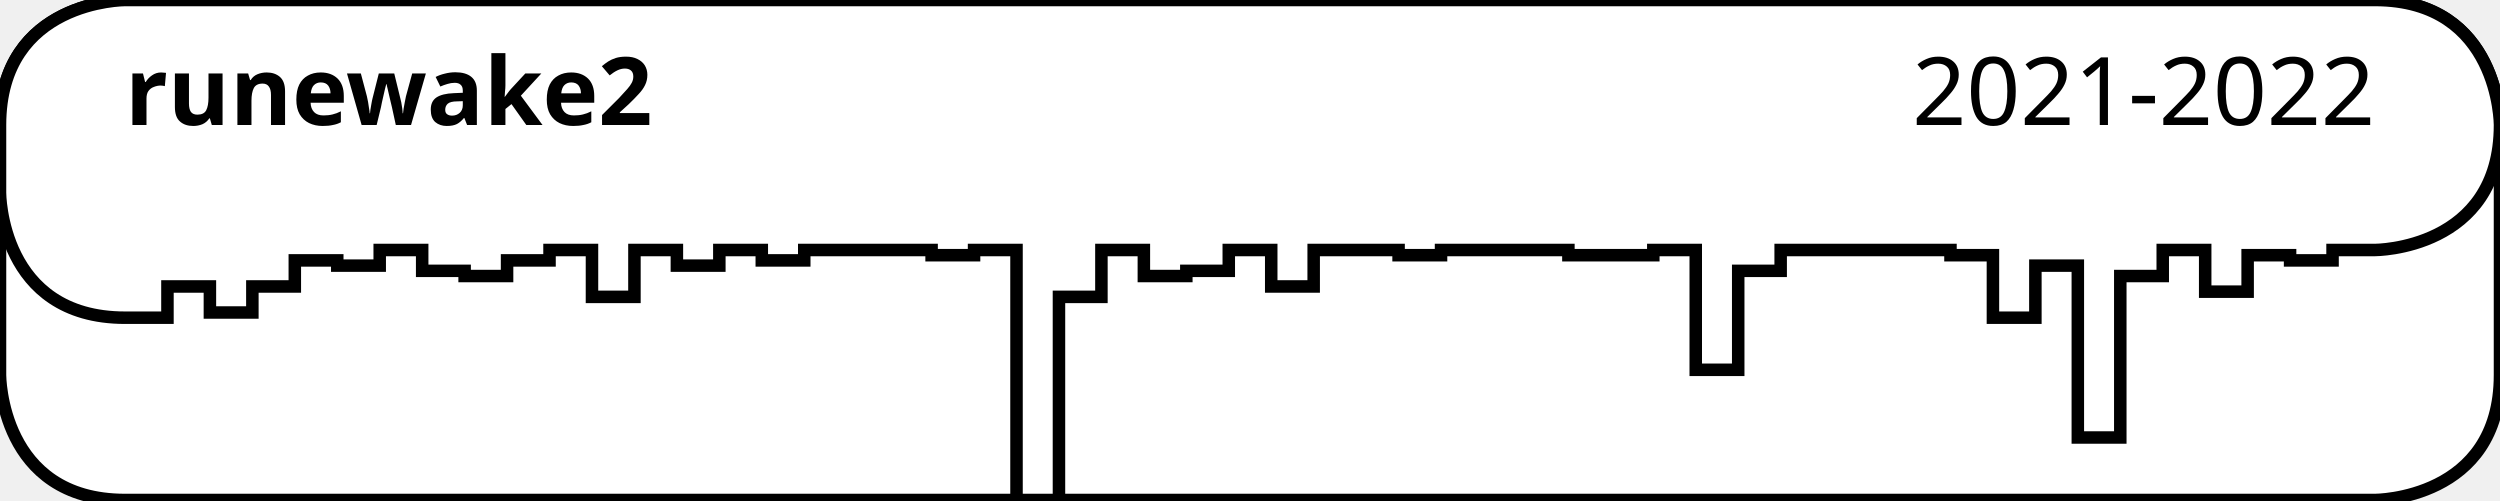
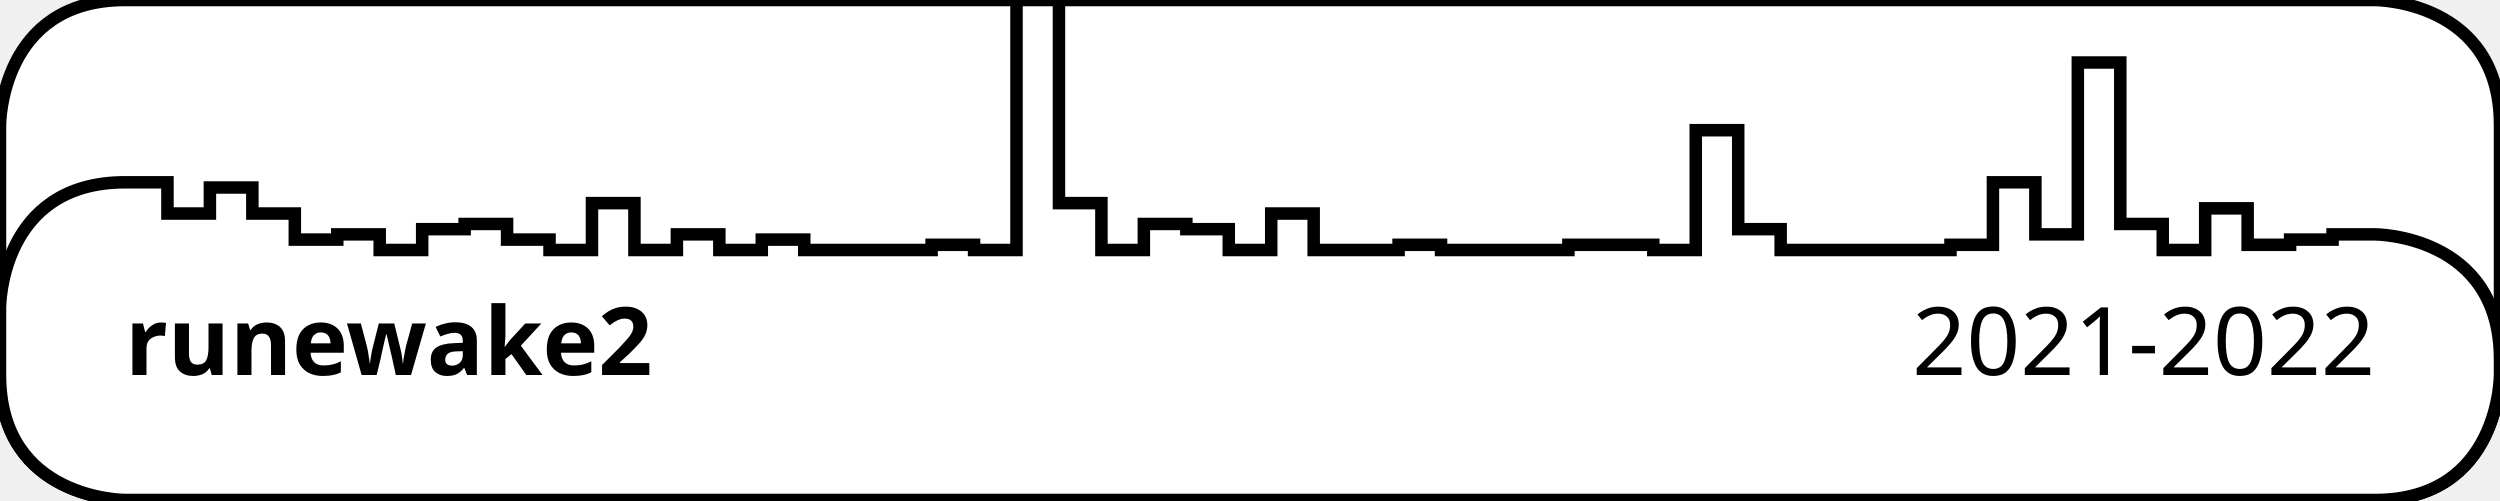
<svg xmlns="http://www.w3.org/2000/svg" viewBox="0 0 200 40" width="200mm" height="40mm" style="font-size: 2mm; vertical-align: middle; font-family: 'Cascadia Code'">
-   <path d="M0,30 C0,30 0,40 10,40 L10,40 190,40 C190,40 200,40 200,30 L200,30 200,10 C200,10 200,0 190,0 L190,0 10,0 C10,0 0,0 0,10 L0,10 0,30" fill="white" stroke="black" />
-   <path d="M0,15.417 C0,15.417 0,25.417 10,25.417 L10,25.417 13.396,25.417 L13.396,22.917 16.792,22.917 L16.792,25 20.189,25 L20.189,22.917 23.585,22.917 L23.585,20.833 26.981,20.833 L26.981,21.25 30.377,21.25 L30.377,20 33.774,20 L33.774,21.667 37.17,21.667 L37.17,22.083 40.566,22.083 L40.566,20.833 43.962,20.833 L43.962,20 47.358,20 L47.358,23.75 50.755,23.75 L50.755,20 54.151,20 L54.151,21.25 57.547,21.25 L57.547,20 60.943,20 L60.943,20.833 64.34,20.833 L64.34,20 67.736,20 L67.736,20 71.132,20 L71.132,20 74.528,20 L74.528,20.417 77.925,20.417 L77.925,20 81.321,20 L81.321,40 84.717,40 L84.717,23.75 88.113,23.75 L88.113,20 91.509,20 L91.509,22.083 94.906,22.083 L94.906,21.667 98.302,21.667 L98.302,20 101.698,20 L101.698,22.917 105.094,22.917 L105.094,20 108.491,20 L108.491,20 111.887,20 L111.887,20.417 115.283,20.417 L115.283,20 118.679,20 L118.679,20 122.075,20 L122.075,20 125.472,20 L125.472,20.417 128.868,20.417 L128.868,20.417 132.264,20.417 L132.264,20 135.66,20 L135.66,29.583 139.057,29.583 L139.057,21.667 142.453,21.667 L142.453,20 145.849,20 L145.849,20 149.245,20 L149.245,20 152.641,20 L152.641,20 156.038,20 L156.038,20.417 159.434,20.417 L159.434,25.417 162.83,25.417 L162.83,21.25 166.226,21.25 L166.226,35 169.623,35 L169.623,22.083 173.019,22.083 L173.019,20 176.415,20 L176.415,23.333 179.811,23.333 L179.811,20.417 183.207,20.417 L183.207,20.833 186.604,20.833 L186.604,20 190,20 C190,20 200,20 200,10 L200,10 200,10 C200,10 200,0 190,0 L190,0 10,0 C10,0 0,0 0,10 L0,10 0,15.417" fill="white" stroke="black" />
-   <text x="10" y="10" alignment-baseline="middle" style="font-weight: bolder">runewake2</text>
-   <text x="190" y="10" alignment-baseline="middle" text-anchor="end">2021-2022</text>
+   <path d="M0,10 C0,10 0,0 10,0 L10,0 190,0 C190,0 200,0 200,10 L200,10 200,30 C200,30 200,40 190,40 L190,40 10,40 C10,40 0,40 0,30 L0,30 0,10" fill="white" stroke="black" />
+   <path d="M0,24.583 C0,24.583 0,14.583 10,14.583 L10,14.583 13.396,14.583 L13.396,17.083 16.792,17.083 L16.792,15 20.189,15 L20.189,17.083 23.585,17.083 L23.585,19.167 26.981,19.167 L26.981,18.75 30.377,18.75 L30.377,20 33.774,20 L33.774,18.333 37.17,18.333 L37.17,17.917 40.566,17.917 L40.566,19.167 43.962,19.167 L43.962,20 47.358,20 L47.358,16.25 50.755,16.25 L50.755,20 54.151,20 L54.151,18.75 57.547,18.75 L57.547,20 60.943,20 L60.943,19.167 64.34,19.167 L64.34,20 67.736,20 L67.736,20 71.132,20 L71.132,20 74.528,20 L74.528,19.583 77.925,19.583 L77.925,20 81.321,20 L81.321,0 84.717,0 L84.717,16.25 88.113,16.25 L88.113,20 91.509,20 L91.509,17.917 94.906,17.917 L94.906,18.333 98.302,18.333 L98.302,20 101.698,20 L101.698,17.083 105.094,17.083 L105.094,20 108.491,20 L108.491,20 111.887,20 L111.887,19.583 115.283,19.583 L115.283,20 118.679,20 L118.679,20 122.075,20 L122.075,20 125.472,20 L125.472,19.583 128.868,19.583 L128.868,19.583 132.264,19.583 L132.264,20 135.66,20 L135.66,10.417 139.057,10.417 L139.057,18.333 142.453,18.333 L142.453,20 145.849,20 L145.849,20 149.245,20 L149.245,20 152.641,20 L152.641,20 156.038,20 L156.038,19.583 159.434,19.583 L159.434,14.583 162.83,14.583 L162.83,18.75 166.226,18.75 L166.226,5 169.623,5 L169.623,17.917 173.019,17.917 L173.019,20 176.415,20 L176.415,16.667 179.811,16.667 L179.811,19.583 183.207,19.583 L183.207,19.167 186.604,19.167 L186.604,18.75 190,18.75 C190,18.75 200,18.75 200,28.75 L200,28.75 200,30 C200,30 200,40 190,40 L190,40 10,40 C10,40 0,40 0,30 L0,30 0,24.583" fill="white" stroke="black" />
+   <text x="10" y="30" alignment-baseline="middle" style="font-weight: bolder">runewake2</text>
+   <text x="190" y="30" alignment-baseline="middle" text-anchor="end">2021-2022</text>
</svg>
